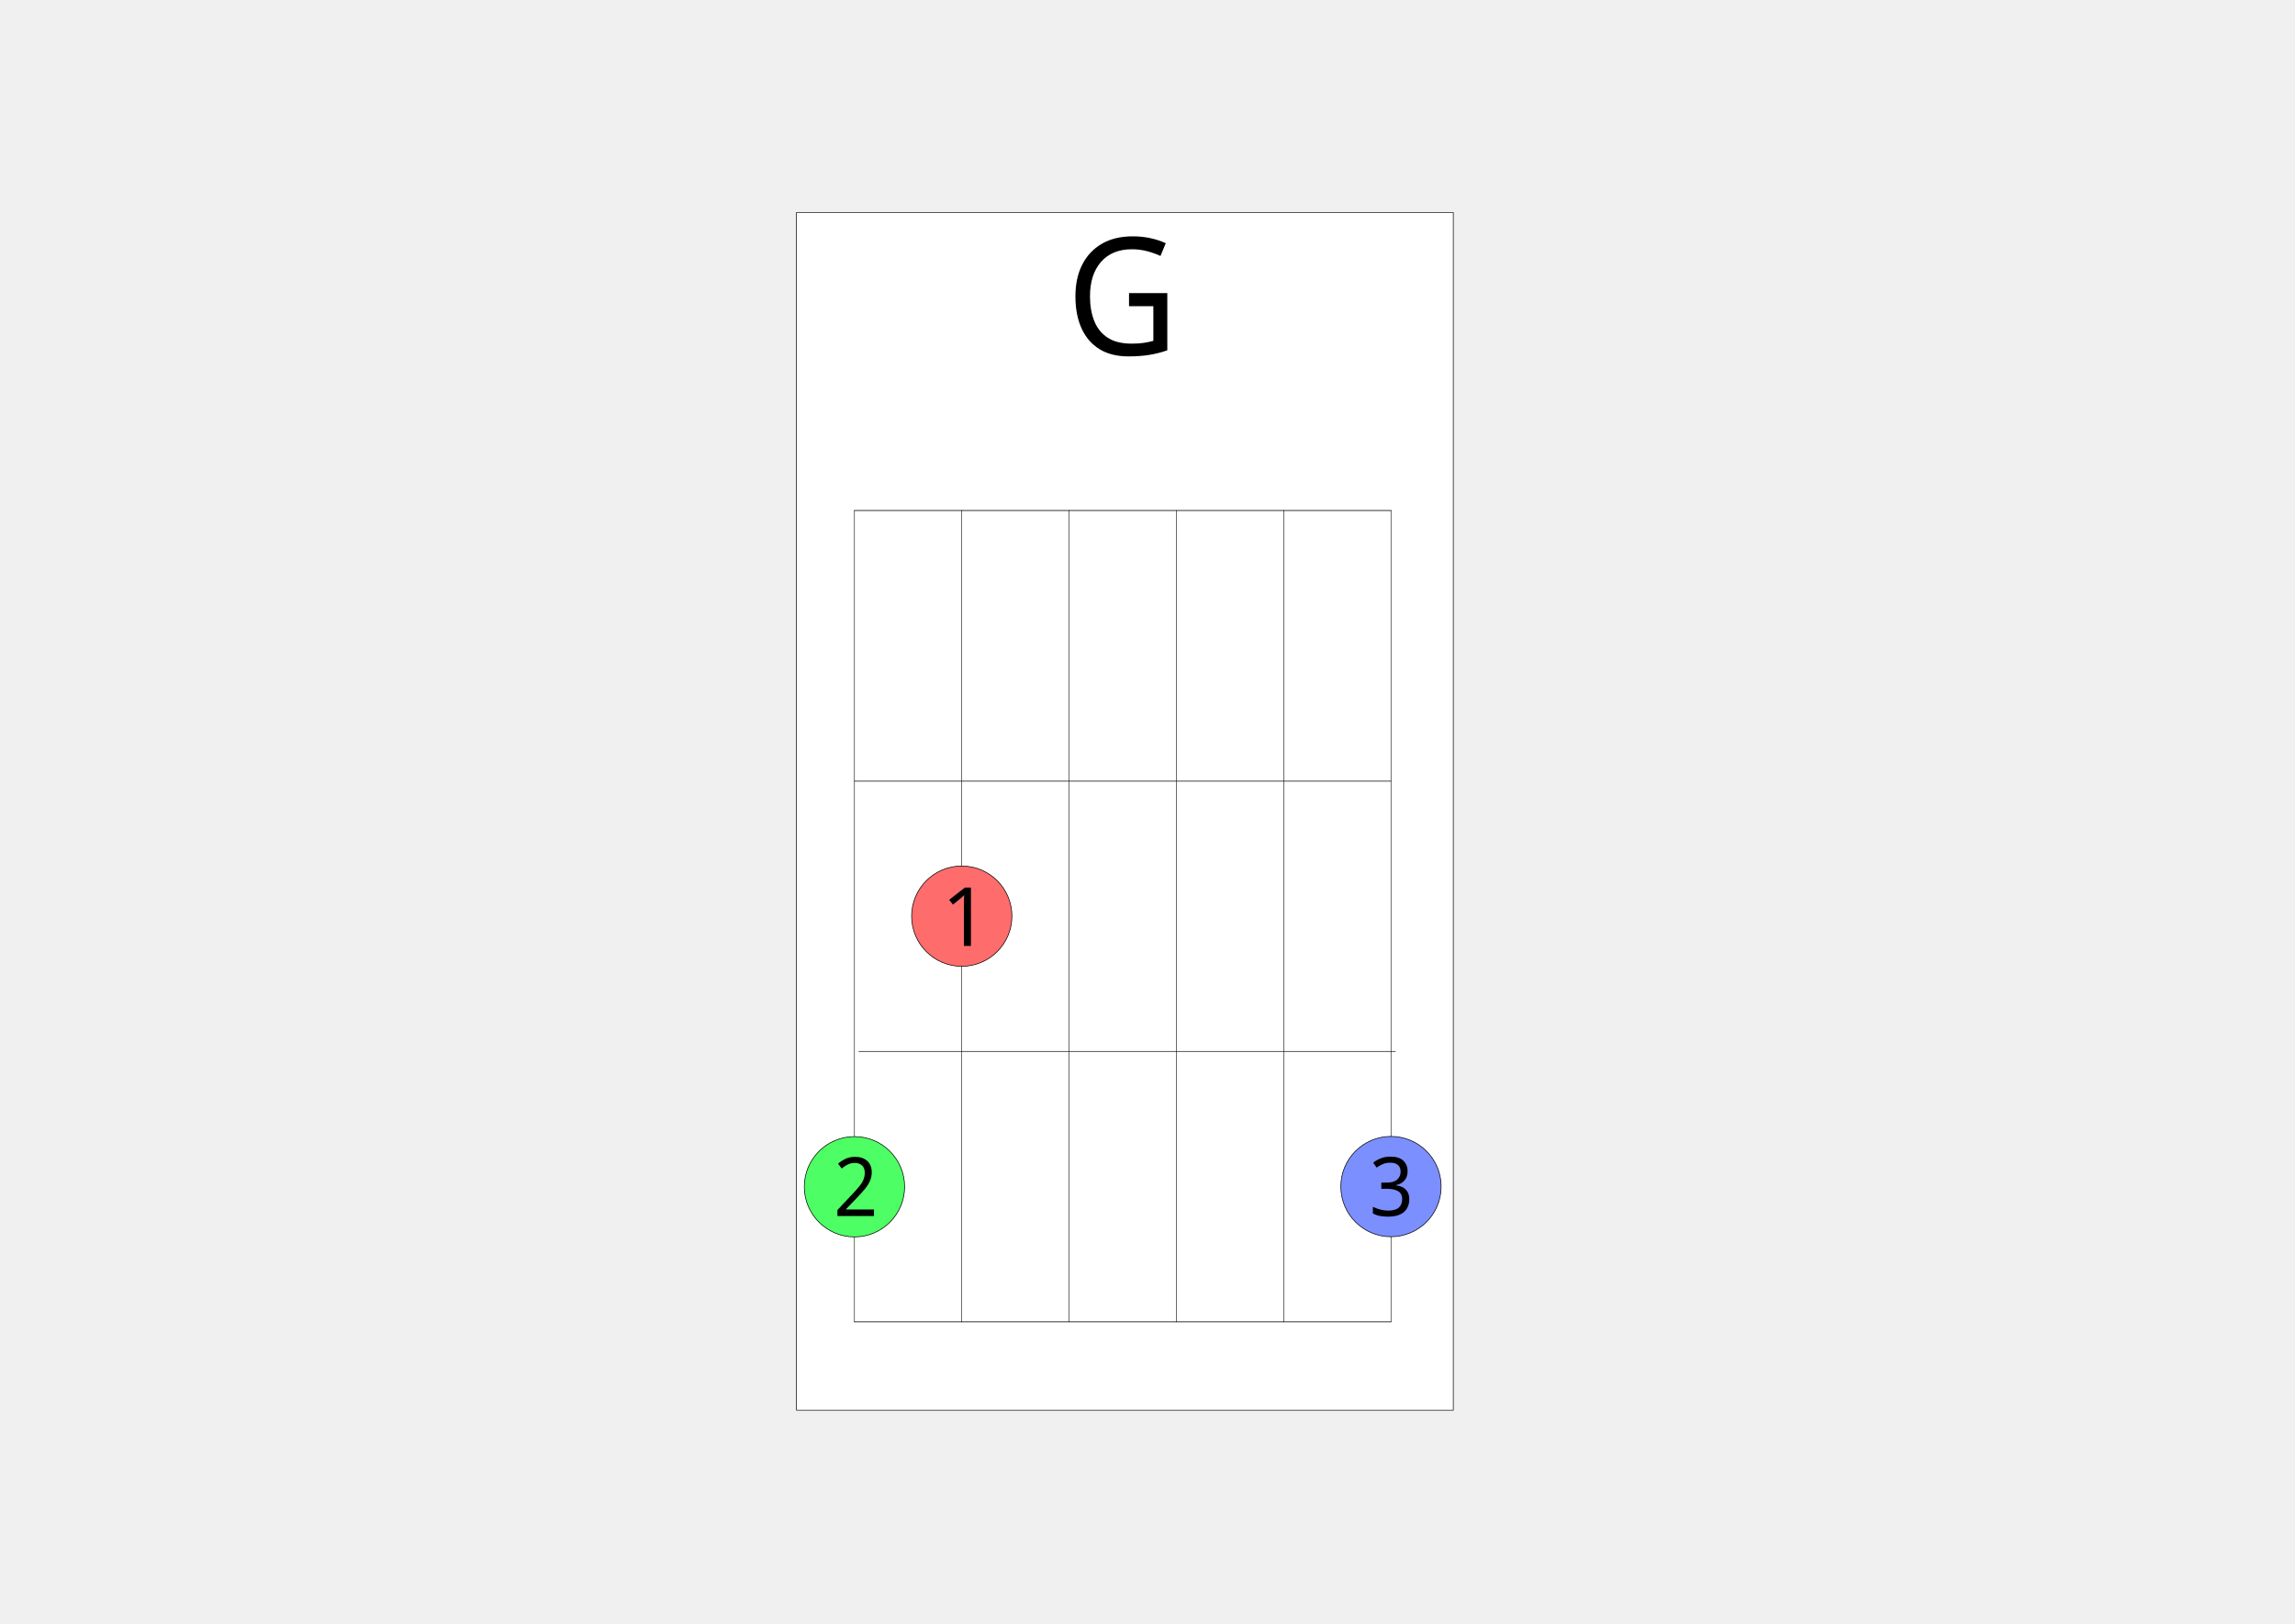
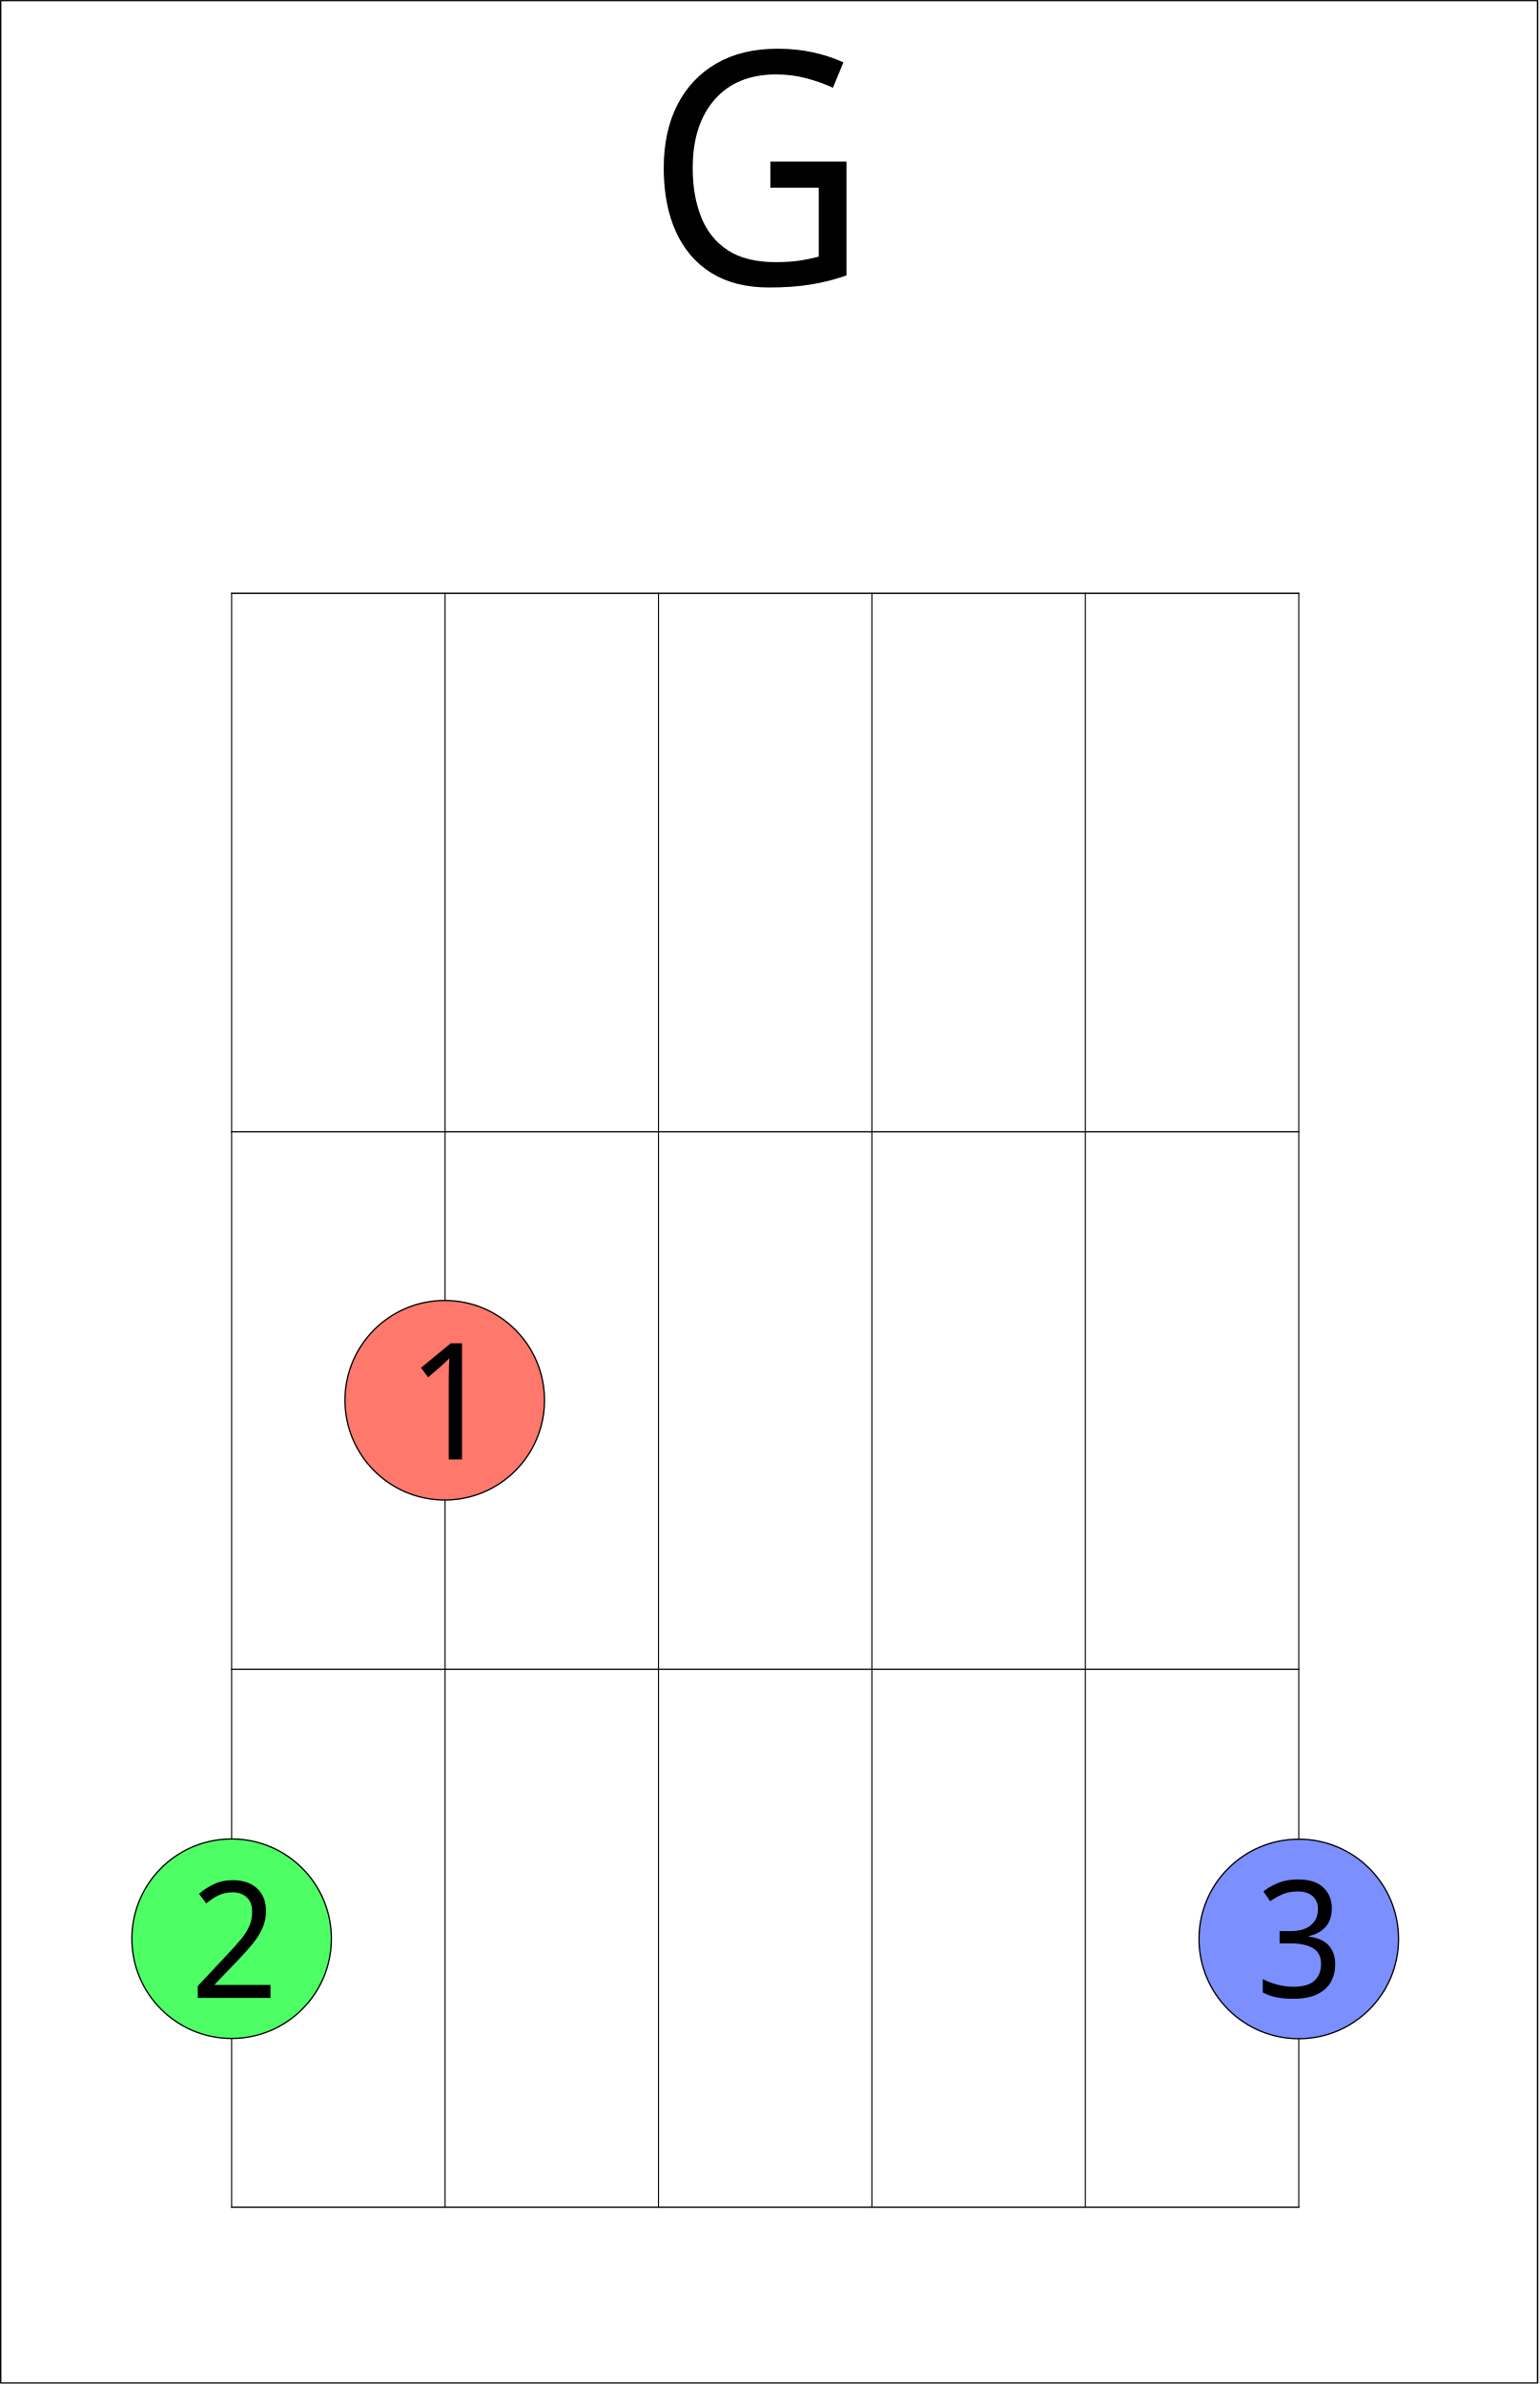
- <svg xmlns="http://www.w3.org/2000/svg" width="100%" height="100%" viewBox="0 0 3508 2481" version="1.1" xml:space="preserve" style="fill-rule:evenodd;clip-rule:evenodd;stroke-linecap:round;stroke-linejoin:round;stroke-miterlimit:1.5;">
-   <g transform="matrix(1.002659,0,0,0.996115,358.5334,294.4734)">
-     <rect x="856.681" y="30.448" width="1001.275" height="1837.849" style="fill:white;stroke:black;stroke-width:1px;" />
-   </g>
-   <g transform="matrix(0.681948,0,0,0.953327,651.722,334.2693)">
-     <path d="M959.535,467.82L959.535,1768.694" style="fill:none;stroke:black;stroke-width:1.21px;" />
-   </g>
-   <g transform="matrix(0.681948,0,0,0.953327,815.7409,334.2693)">
-     <path d="M959.535,467.82L959.535,1768.694" style="fill:none;stroke:black;stroke-width:1.21px;" />
-   </g>
-   <g transform="matrix(0.681948,0,0,0.953327,979.7597,334.2693)">
-     <path d="M959.535,467.82L959.535,1768.694" style="fill:none;stroke:black;stroke-width:1.21px;" />
-   </g>
-   <g transform="matrix(0.681948,0,0,0.953327,1143.779,334.2693)">
-     <path d="M959.535,467.82L959.535,1768.694" style="fill:none;stroke:black;stroke-width:1.21px;" />
-   </g>
-   <g transform="matrix(0.991923,0,0,0.954545,354.2899,361.5904)">
-     <path d="M1786.306,872.051L959.535,872.051" style="fill:none;stroke:black;stroke-width:1.03px;" />
-   </g>
-   <g transform="matrix(0.991923,0,0,0.954545,360.9674,242.7936)">
-     <path d="M959.535,1429.21L1786.306,1429.21" style="fill:none;stroke:black;stroke-width:1.03px;" />
-   </g>
-   <g transform="matrix(0.681948,0,0,0.953327,1307.797,334.2693)">
-     <path d="M959.535,467.82L959.535,1768.694" style="fill:none;stroke:black;stroke-width:1.21px;" />
-   </g>
-   <g transform="matrix(0.681948,0,0,0.953327,1471.816,334.2693)">
-     <path d="M959.535,467.82L959.535,1768.694" style="fill:none;stroke:black;stroke-width:1.21px;" />
-   </g>
-   <g transform="matrix(0.852435,0,0,0.953327,488.1338,334.2693)">
-     <path d="M959.535,467.82L1921.595,467.82" style="fill:none;stroke:black;stroke-width:1.11px;" />
-   </g>
-   <g transform="matrix(0.852435,0,0,0.953327,488.1338,334.2693)">
-     <path d="M959.535,1768.694L1921.595,1768.694" style="fill:none;stroke:black;stroke-width:1.11px;" />
-   </g>
-   <g>
-     <g transform="matrix(1,0,0,1,180.2814,500.3977)">
-       <circle cx="1945.888" cy="1313.251" r="76.664" style="fill:rgb(124,143,255);stroke:black;stroke-width:1px;" />
+ <svg xmlns="http://www.w3.org/2000/svg" width="100%" height="100%" viewBox="0 0 1183 1832" version="1.1" xml:space="preserve" style="fill-rule:evenodd;clip-rule:evenodd;stroke-linecap:round;stroke-linejoin:round;stroke-miterlimit:1.5;">
+   <g transform="matrix(1,0,0,1,-1125.071,-324.3032)">
+     <g transform="matrix(1.179599,0,0,0.996115,115.0311,294.4734)">
+       <rect x="856.681" y="30.448" width="1001.275" height="1837.849" style="fill:white;stroke:black;stroke-width:0.92px;" />
    </g>
-     <g transform="matrix(0.943679,0,0,0.996115,611.4267,1134.302)">
-       <g transform="matrix(125.4875,0,0,125.4875,1639.98,726.9097)">
+     <g>
+       <g transform="matrix(0.681948,0,0,0.953327,648.722,334.2693)">
+         <path d="M959.535,467.82L959.535,1768.694" style="fill:none;stroke:black;stroke-width:1.21px;" />
+       </g>
+       <g transform="matrix(0.681948,0,0,0.953327,812.7409,334.2693)">
+         <path d="M959.535,467.82L959.535,1768.694" style="fill:none;stroke:black;stroke-width:1.21px;" />
+       </g>
+       <g transform="matrix(0.681948,0,0,0.953327,976.7597,334.2693)">
+         <path d="M959.535,467.82L959.535,1768.694" style="fill:none;stroke:black;stroke-width:1.21px;" />
+       </g>
+       <g transform="matrix(0.681948,0,0,0.953327,1140.779,334.2693)">
+         <path d="M959.535,467.82L959.535,1768.694" style="fill:none;stroke:black;stroke-width:1.21px;" />
+       </g>
+       <g transform="matrix(0.991923,0,0,0.954545,351.2899,361.5904)">
+         <path d="M1786.306,872.051L959.535,872.051" style="fill:none;stroke:black;stroke-width:1.03px;" />
+       </g>
+       <g transform="matrix(0.991923,0,0,0.954545,351.2899,242.7936)">
+         <path d="M959.535,1429.21L1786.306,1429.21" style="fill:none;stroke:black;stroke-width:1.03px;" />
+       </g>
+       <g transform="matrix(0.681948,0,0,0.953327,1304.797,334.2693)">
+         <path d="M959.535,467.82L959.535,1768.694" style="fill:none;stroke:black;stroke-width:1.21px;" />
+       </g>
+       <g transform="matrix(0.681948,0,0,0.953327,1468.816,334.2693)">
+         <path d="M959.535,467.82L959.535,1768.694" style="fill:none;stroke:black;stroke-width:1.21px;" />
+       </g>
+       <g transform="matrix(0.852435,0,0,0.953327,485.1338,334.2693)">
+         <path d="M959.535,467.82L1921.595,467.82" style="fill:none;stroke:black;stroke-width:1.11px;" />
+       </g>
+       <g transform="matrix(0.852435,0,0,0.953327,485.1338,334.2693)">
+         <path d="M959.535,1768.694L1921.595,1768.694" style="fill:none;stroke:black;stroke-width:1.11px;" />
+       </g>
+     </g>
+     <g transform="matrix(1,0,0,1,-333.8047,413.7831)">
+       <g transform="matrix(1,0,0,1,-309.0081,87.08275)">
+         <circle cx="1945.888" cy="1313.251" r="76.664" style="fill:rgb(77,255,100);stroke:black;stroke-width:1px;" />
+       </g>
+       <g transform="matrix(0.943679,0,0,0.996115,123.4093,721.7501)">
+         <g transform="matrix(125.4875,0,0,125.4875,1639.98,726.9097)">
+                 </g>
+         <text x="1570.19px" y="726.91px" style="font-family:'MicrosoftSansSerif', 'Microsoft Sans Serif', sans-serif;font-size:125.488px;">2</text>
+       </g>
+     </g>
+     <g transform="matrix(1,0,0,1,-3,0.658594)">
+       <g transform="matrix(1,0,0,1,180.2814,500.3977)">
+         <circle cx="1945.888" cy="1313.251" r="76.664" style="fill:rgb(124,143,255);stroke:black;stroke-width:1px;" />
+       </g>
+       <g transform="matrix(0.943679,0,0,0.996115,611.4267,1134.302)">
+         <g transform="matrix(125.4875,0,0,125.4875,1639.98,726.9097)">
+                 </g>
+         <text x="1570.19px" y="726.91px" style="font-family:'MicrosoftSansSerif', 'Microsoft Sans Serif', sans-serif;font-size:125.488px;">3</text>
+       </g>
+     </g>
+     <g transform="matrix(1,0,0,1,-495.3029,411.8336)">
+       <g transform="matrix(1,0,0,1,16.26253,-324.7508)">
+         <circle cx="1945.888" cy="1313.251" r="76.664" style="fill:rgb(255,120,108);stroke:black;stroke-width:1px;" />
+       </g>
+       <g transform="matrix(1,0,0,1,252.3626,63.61855)">
+         <g transform="matrix(0.94736,0,0,1,88.4897,0)">
+           <g transform="matrix(125,0,0,125,1750.54,970.3835)">
+                     </g>
+           <text x="1681.021px" y="970.384px" style="font-family:'MicrosoftSansSerif', 'Microsoft Sans Serif', sans-serif;font-size:125px;">1</text>
+         </g>
+       </g>
+     </g>
+     <g transform="matrix(0.943679,0,0,0.996115,787.2787,338.8095)">
+       <g transform="matrix(250.9751,0,0,250.9751,1078.367,204.7234)">
            </g>
-       <text x="1570.19px" y="726.91px" style="font-family:'MicrosoftSansSerif', 'Microsoft Sans Serif', sans-serif;font-size:125.488px;">3</text>
+       <text x="883.151px" y="204.723px" style="font-family:'MicrosoftSansSerif', 'Microsoft Sans Serif', sans-serif;font-size:250.975px;">G</text>
    </g>
  </g>
-   <g transform="matrix(1,0,0,1,-356.2053,409.7106)">
-     <g transform="matrix(1,0,0,1,-283.6075,90.9675)">
-       <circle cx="1945.888" cy="1313.251" r="76.664" style="fill:rgb(77,255,100);stroke:black;stroke-width:1px;" />
-     </g>
-     <g transform="matrix(0.943679,0,0,0.996115,148.8099,724.872)">
-       <g transform="matrix(125.4875,0,0,125.4875,1639.98,726.9097)">
-             </g>
-       <text x="1570.19px" y="726.91px" style="font-family:'MicrosoftSansSerif', 'Microsoft Sans Serif', sans-serif;font-size:125.488px;">2</text>
-     </g>
-   </g>
-   <g transform="matrix(1,0,0,1,-504.4323,441.5562)">
-     <g transform="matrix(1,0,0,1,28.63835,-354.4734)">
-       <circle cx="1945.888" cy="1313.251" r="76.664" style="fill:rgb(255,108,108);stroke:black;stroke-width:1px;" />
-     </g>
-     <g transform="matrix(0.996115,0,0,0.996115,380.0719,280.194)">
-       <g transform="matrix(125.4875,0,0,125.4875,1639.98,726.9097)">
-             </g>
-       <text x="1570.19px" y="726.91px" style="font-family:'MicrosoftSansSerif', 'Microsoft Sans Serif', sans-serif;font-size:125.488px;">1</text>
-     </g>
-   </g>
-   <g transform="matrix(0.943679,0,0,0.996115,795.963,338.3067)">
-     <g transform="matrix(250.9751,0,0,250.9751,1078.367,204.7234)">
-         </g>
-     <text x="883.151px" y="204.723px" style="font-family:'MicrosoftSansSerif', 'Microsoft Sans Serif', sans-serif;font-size:250.975px;">G</text>
-   </g>
</svg>
